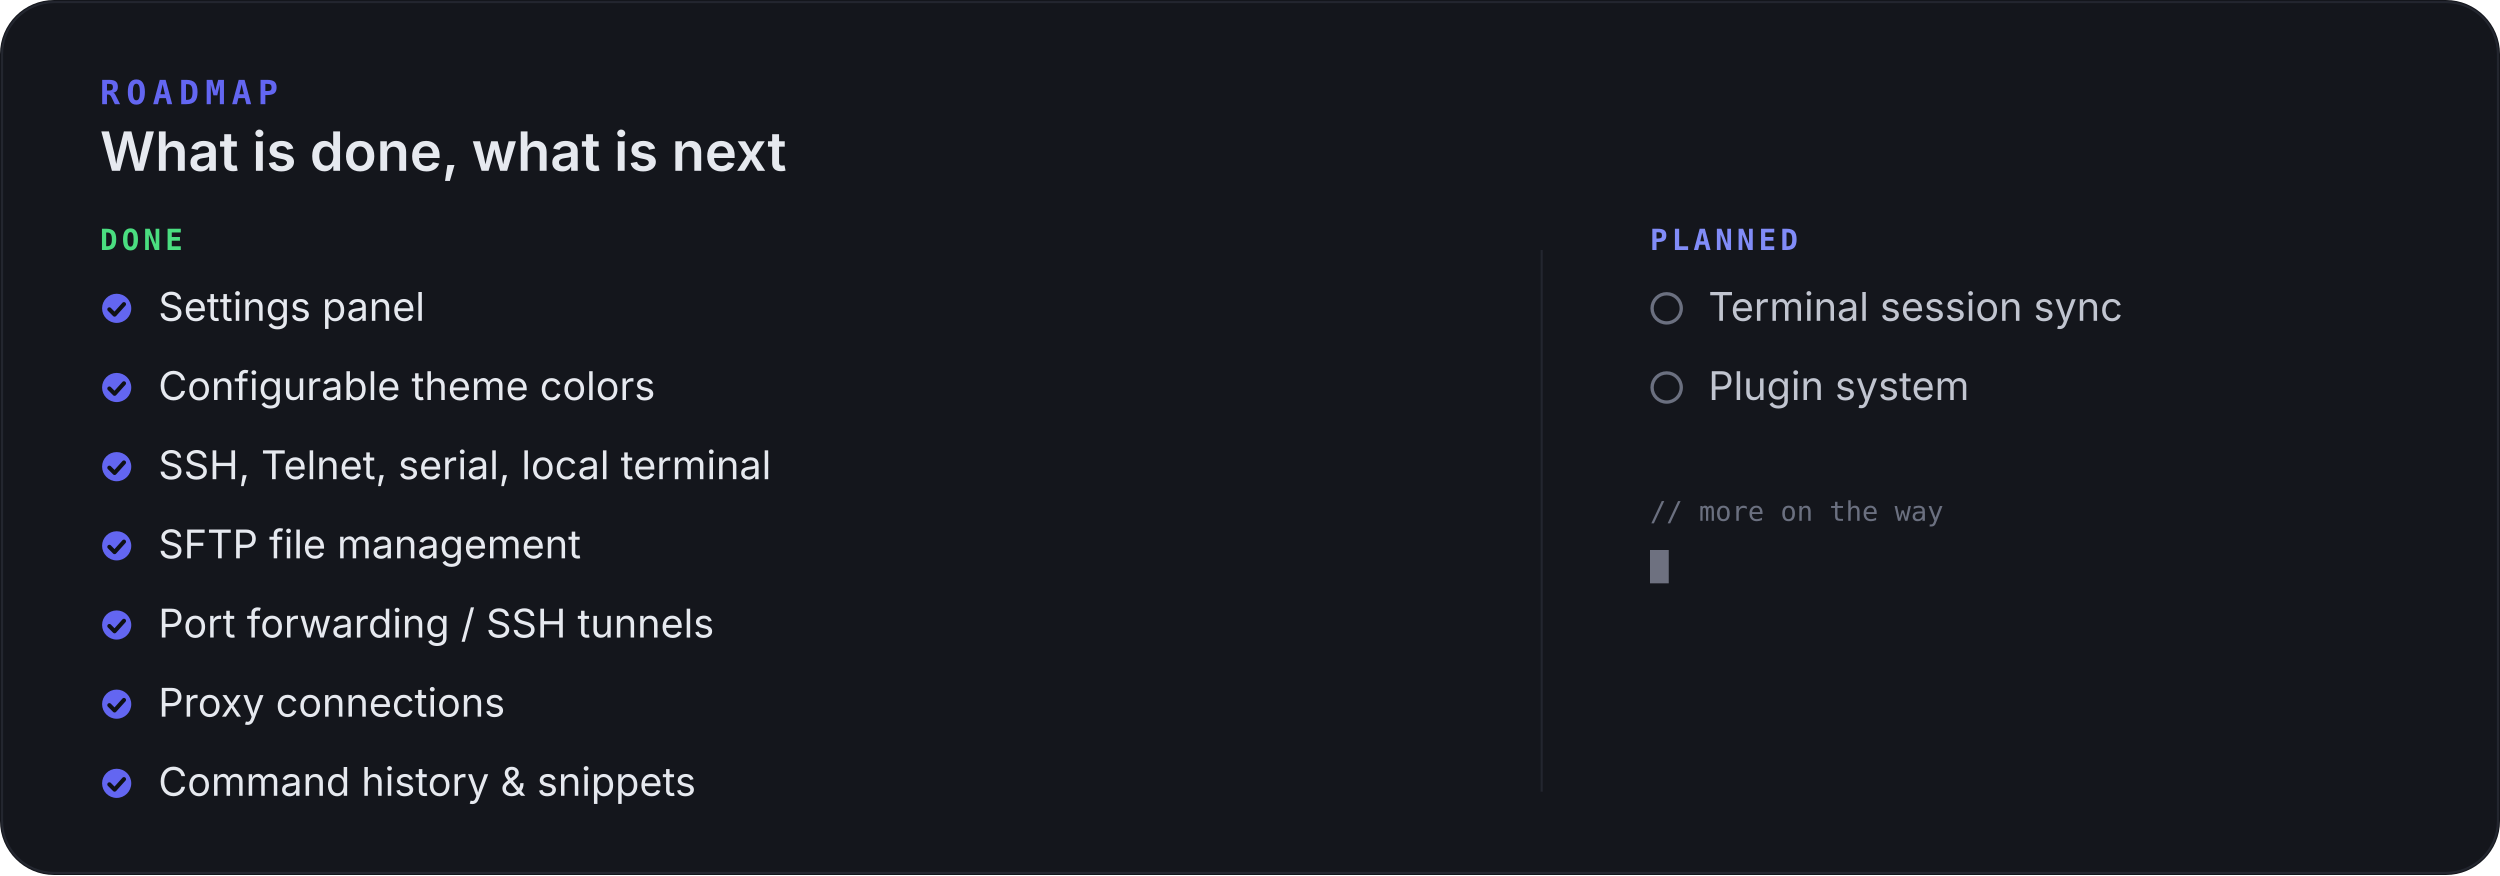
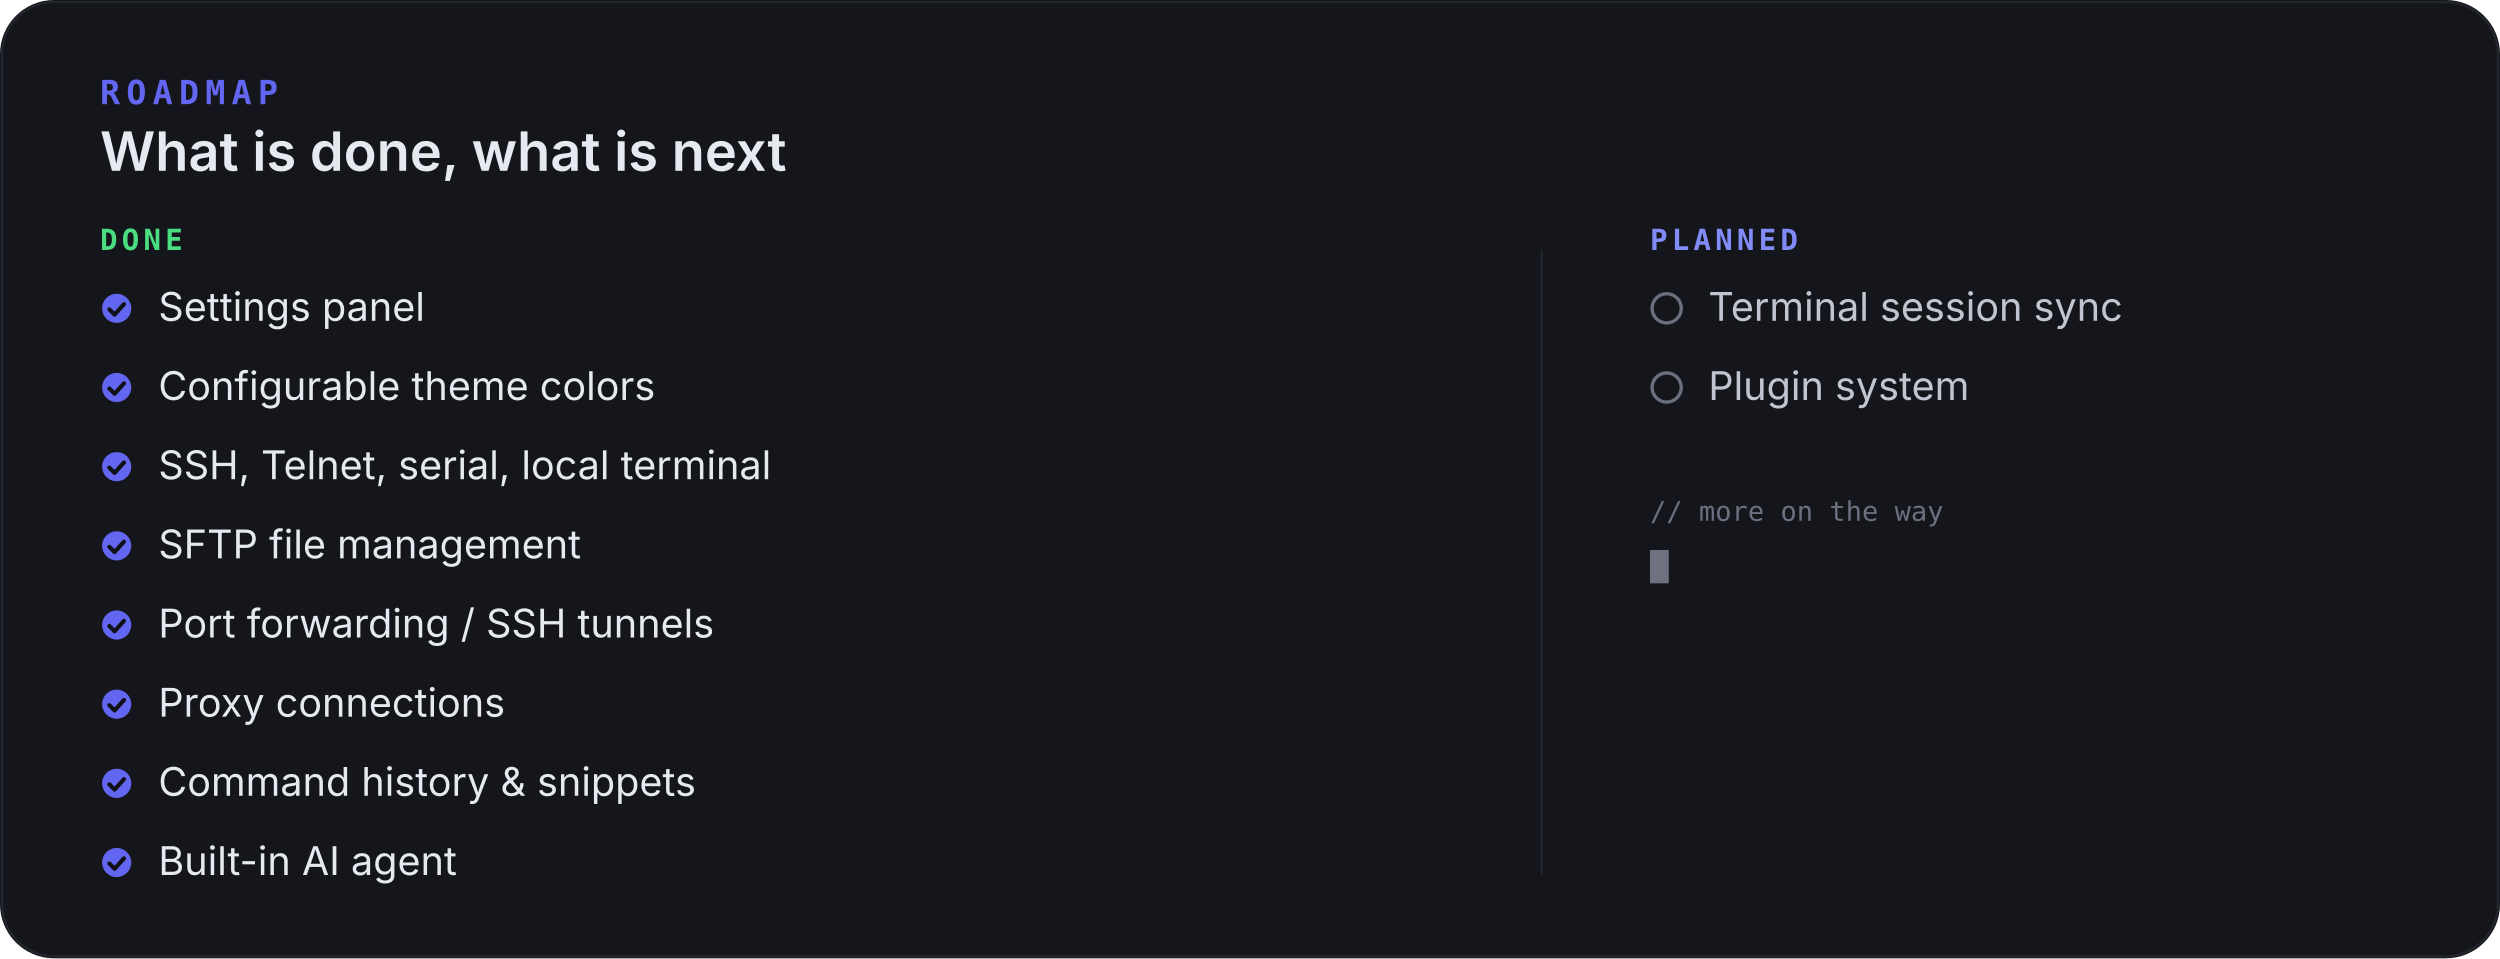
- <svg xmlns="http://www.w3.org/2000/svg" width="1200" height="420" viewBox="0 0 1200 420" role="img" aria-labelledby="roadmap-title roadmap-desc">
-   <rect width="1200" height="420" rx="26" fill="#14161c" />
-   <rect x="1" y="1" width="1198" height="418" rx="25" fill="none" stroke="#23262f" stroke-width="1" />
+ <svg xmlns="http://www.w3.org/2000/svg" width="1200" height="460" viewBox="0 0 1200 460" role="img" aria-labelledby="roadmap-title roadmap-desc">
+   <rect width="1200" height="460" rx="26" fill="#14161c" />
+   <rect x="1" y="1" width="1198" height="458" rx="25" fill="none" stroke="#23262f" stroke-width="1" />
  <defs>
    <symbol id="check" viewBox="0 0 16 16">
      <circle cx="8" cy="8" r="7" fill="#6366f1" />
      <path d="M4.5 8.5 l2.5 2.5 l4.5 -5" fill="none" stroke="#0f1116" stroke-width="2" stroke-linecap="round" stroke-linejoin="round" />
    </symbol>
    <symbol id="todo" viewBox="0 0 16 16">
      <circle cx="8" cy="8" r="7" fill="none" stroke="#6b7080" stroke-width="1.6" />
    </symbol>
  </defs>
  <text x="48" y="50" font-family="ui-monospace, SFMono-Regular, Menlo, monospace" font-size="16" letter-spacing="3" fill="#6366f1" font-weight="600">
    ROADMAP
  </text>
  <text x="48" y="82" font-family="-apple-system, BlinkMacSystemFont, 'Segoe UI', 'PingFang SC', sans-serif" font-size="26" font-weight="600" fill="#e6e9ef">
    What is done, what is next
  </text>
  <g transform="translate(48 120)">
    <text x="0" y="0" font-family="ui-monospace, SFMono-Regular, Menlo, monospace" font-size="14" letter-spacing="2" fill="#4ade80" font-weight="600">DONE</text>
    <g font-family="-apple-system, BlinkMacSystemFont, 'Segoe UI', sans-serif" font-size="19" fill="#e6e9ef">
      <use href="#check" x="0" y="20" width="16" height="16" />
      <text x="28" y="34">Settings panel</text>
      <use href="#check" x="0" y="58" width="16" height="16" />
      <text x="28" y="72">Configurable theme colors</text>
      <use href="#check" x="0" y="96" width="16" height="16" />
      <text x="28" y="110">SSH, Telnet, serial, local terminal</text>
      <use href="#check" x="0" y="134" width="16" height="16" />
      <text x="28" y="148">SFTP file management</text>
      <use href="#check" x="0" y="172" width="16" height="16" />
      <text x="28" y="186">Port forwarding / SSH tunnels</text>
      <use href="#check" x="0" y="210" width="16" height="16" />
      <text x="28" y="224">Proxy connections</text>
      <use href="#check" x="0" y="248" width="16" height="16" />
      <text x="28" y="262">Command history &amp; snippets</text>
+       <use href="#check" x="0" y="286" width="16" height="16" />
+       <text x="28" y="300">Built-in AI agent</text>
    </g>
  </g>
-   <line x1="740" y1="120" x2="740" y2="380" stroke="#23262f" stroke-width="1" />
+   <line x1="740" y1="120" x2="740" y2="420" stroke="#23262f" stroke-width="1" />
  <g transform="translate(792 120)">
    <text x="0" y="0" font-family="ui-monospace, SFMono-Regular, Menlo, monospace" font-size="14" letter-spacing="2" fill="#818cf8" font-weight="600">PLANNED</text>
    <g font-family="-apple-system, BlinkMacSystemFont, 'Segoe UI', sans-serif" font-size="19" fill="#c1c5d0">
      <use href="#todo" x="0" y="20" width="16" height="16" />
      <text x="28" y="34">Terminal session sync</text>
      <use href="#todo" x="0" y="58" width="16" height="16" />
      <text x="28" y="72">Plugin system</text>
    </g>
    <g transform="translate(0 130)" font-family="ui-monospace, SFMono-Regular, Menlo, monospace" font-size="13" fill="#6b7080">
      <text x="0" y="0">// more on the way</text>
      <rect x="0" y="14" width="9" height="16" fill="#c8cce4" opacity="0.5" />
    </g>
  </g>
</svg>
